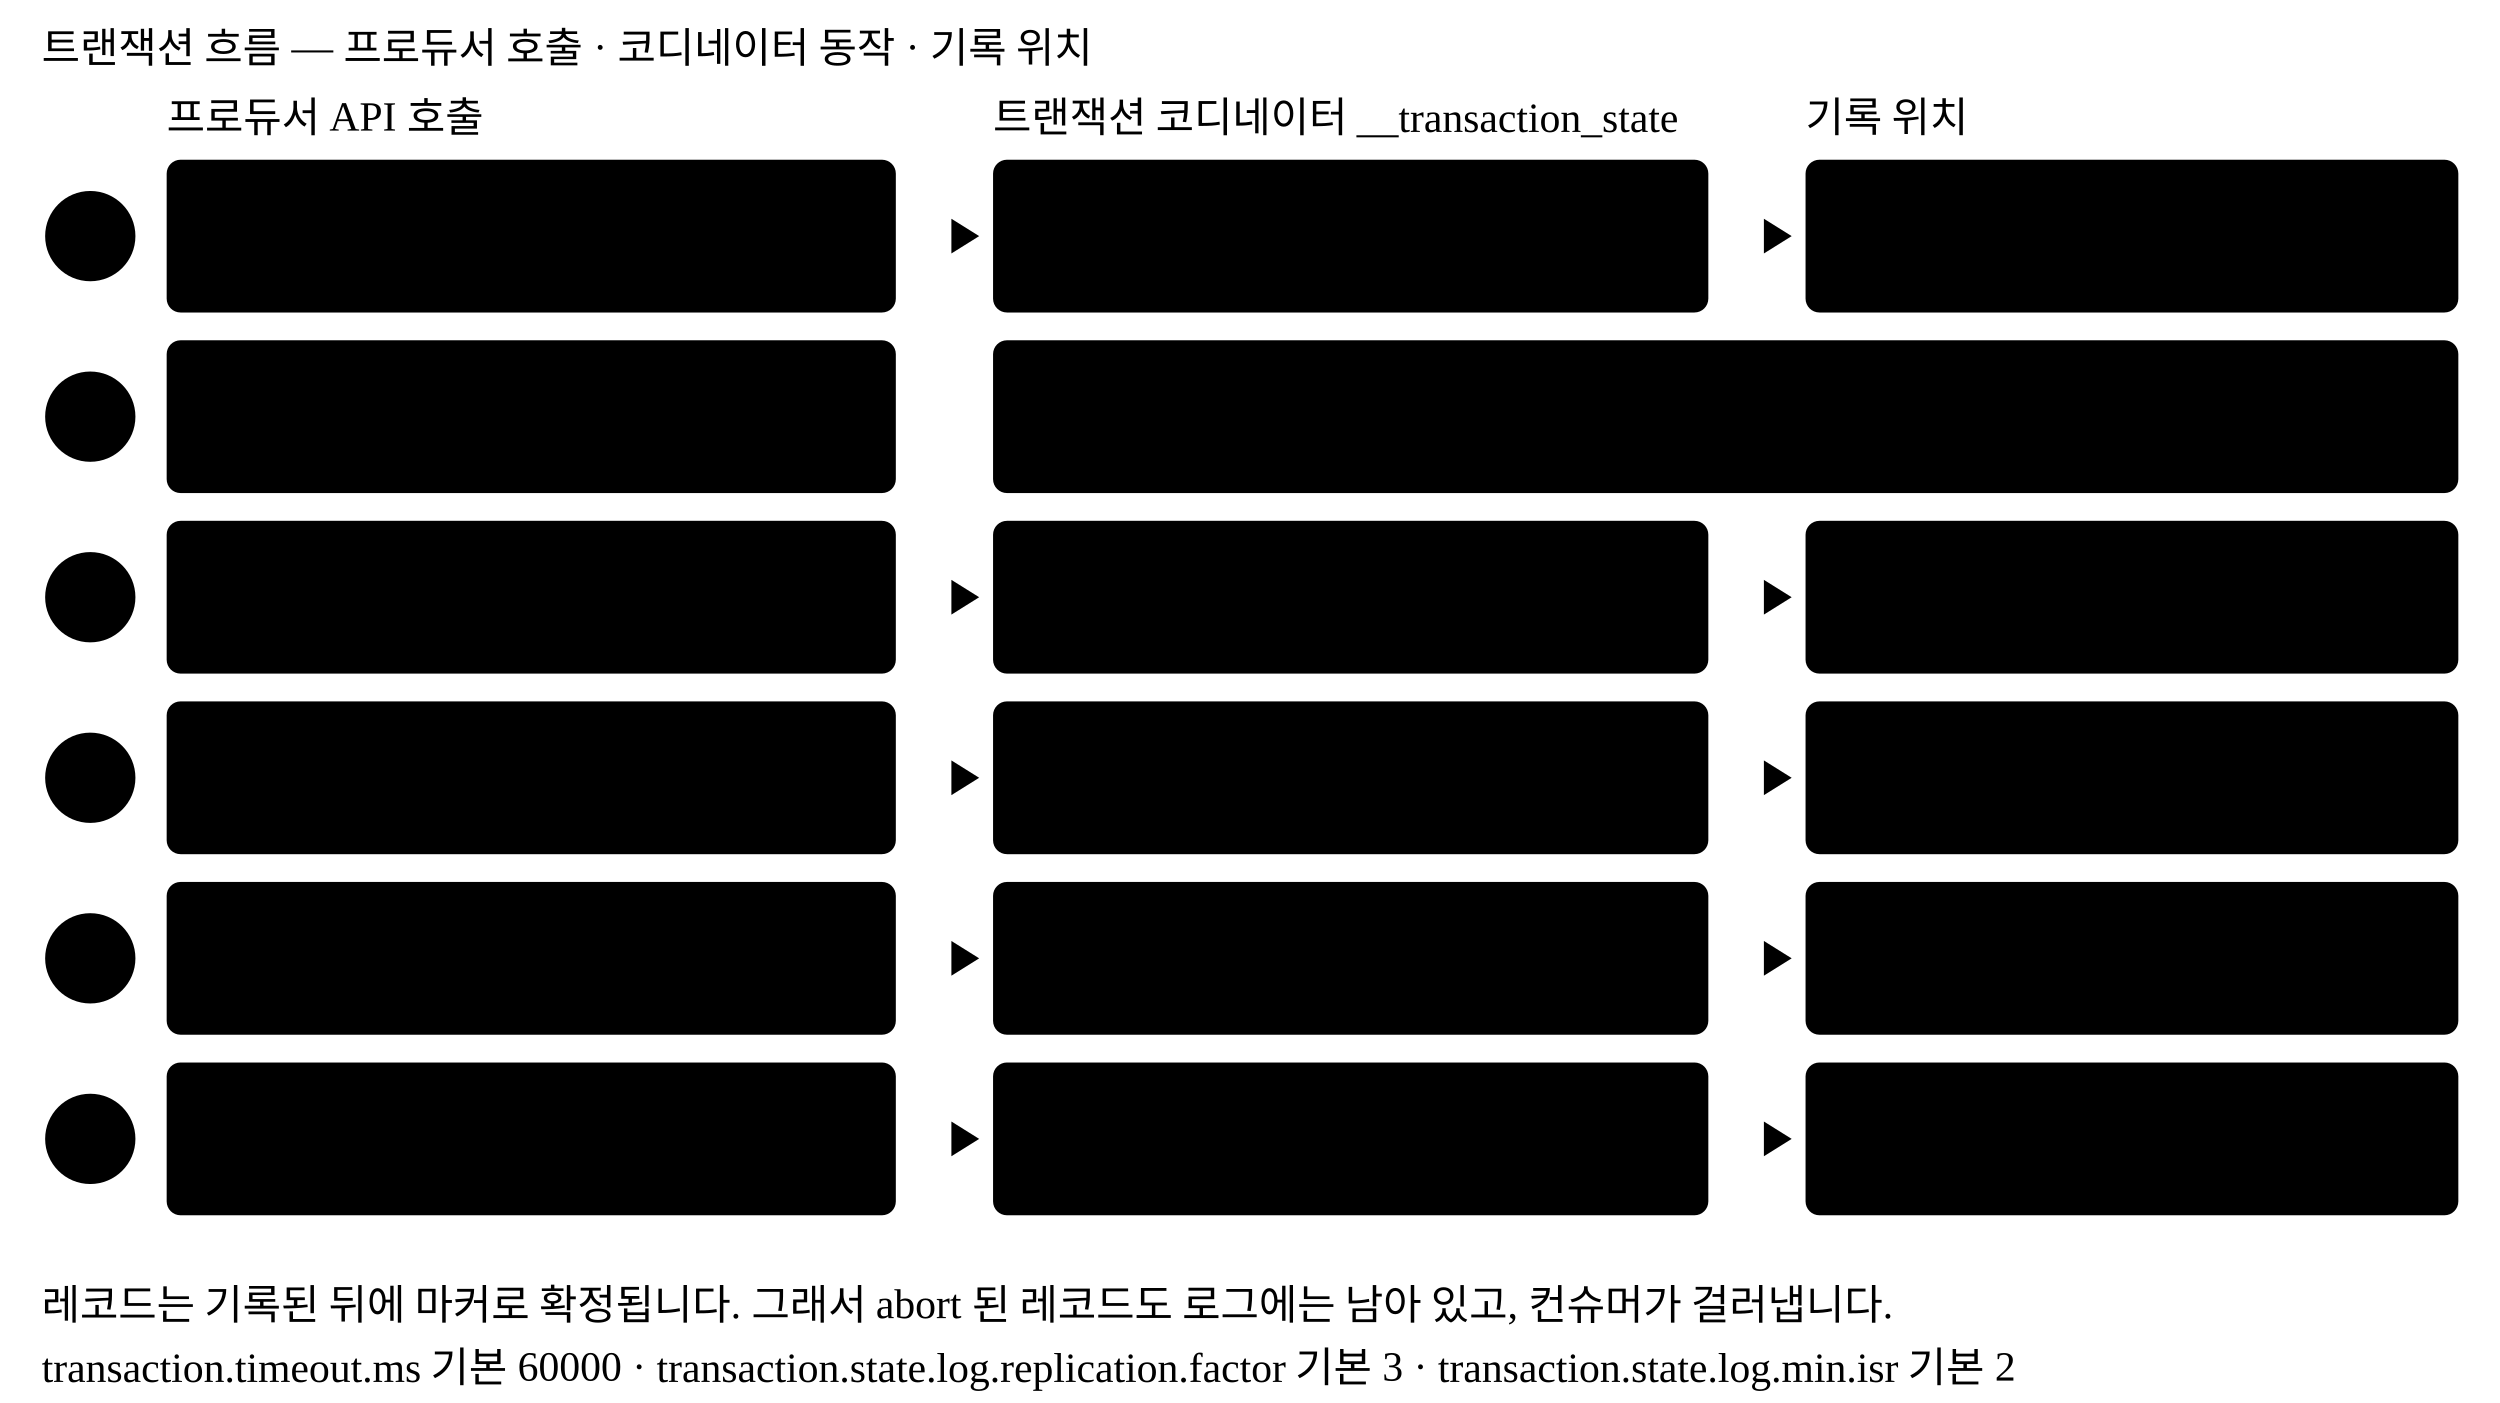
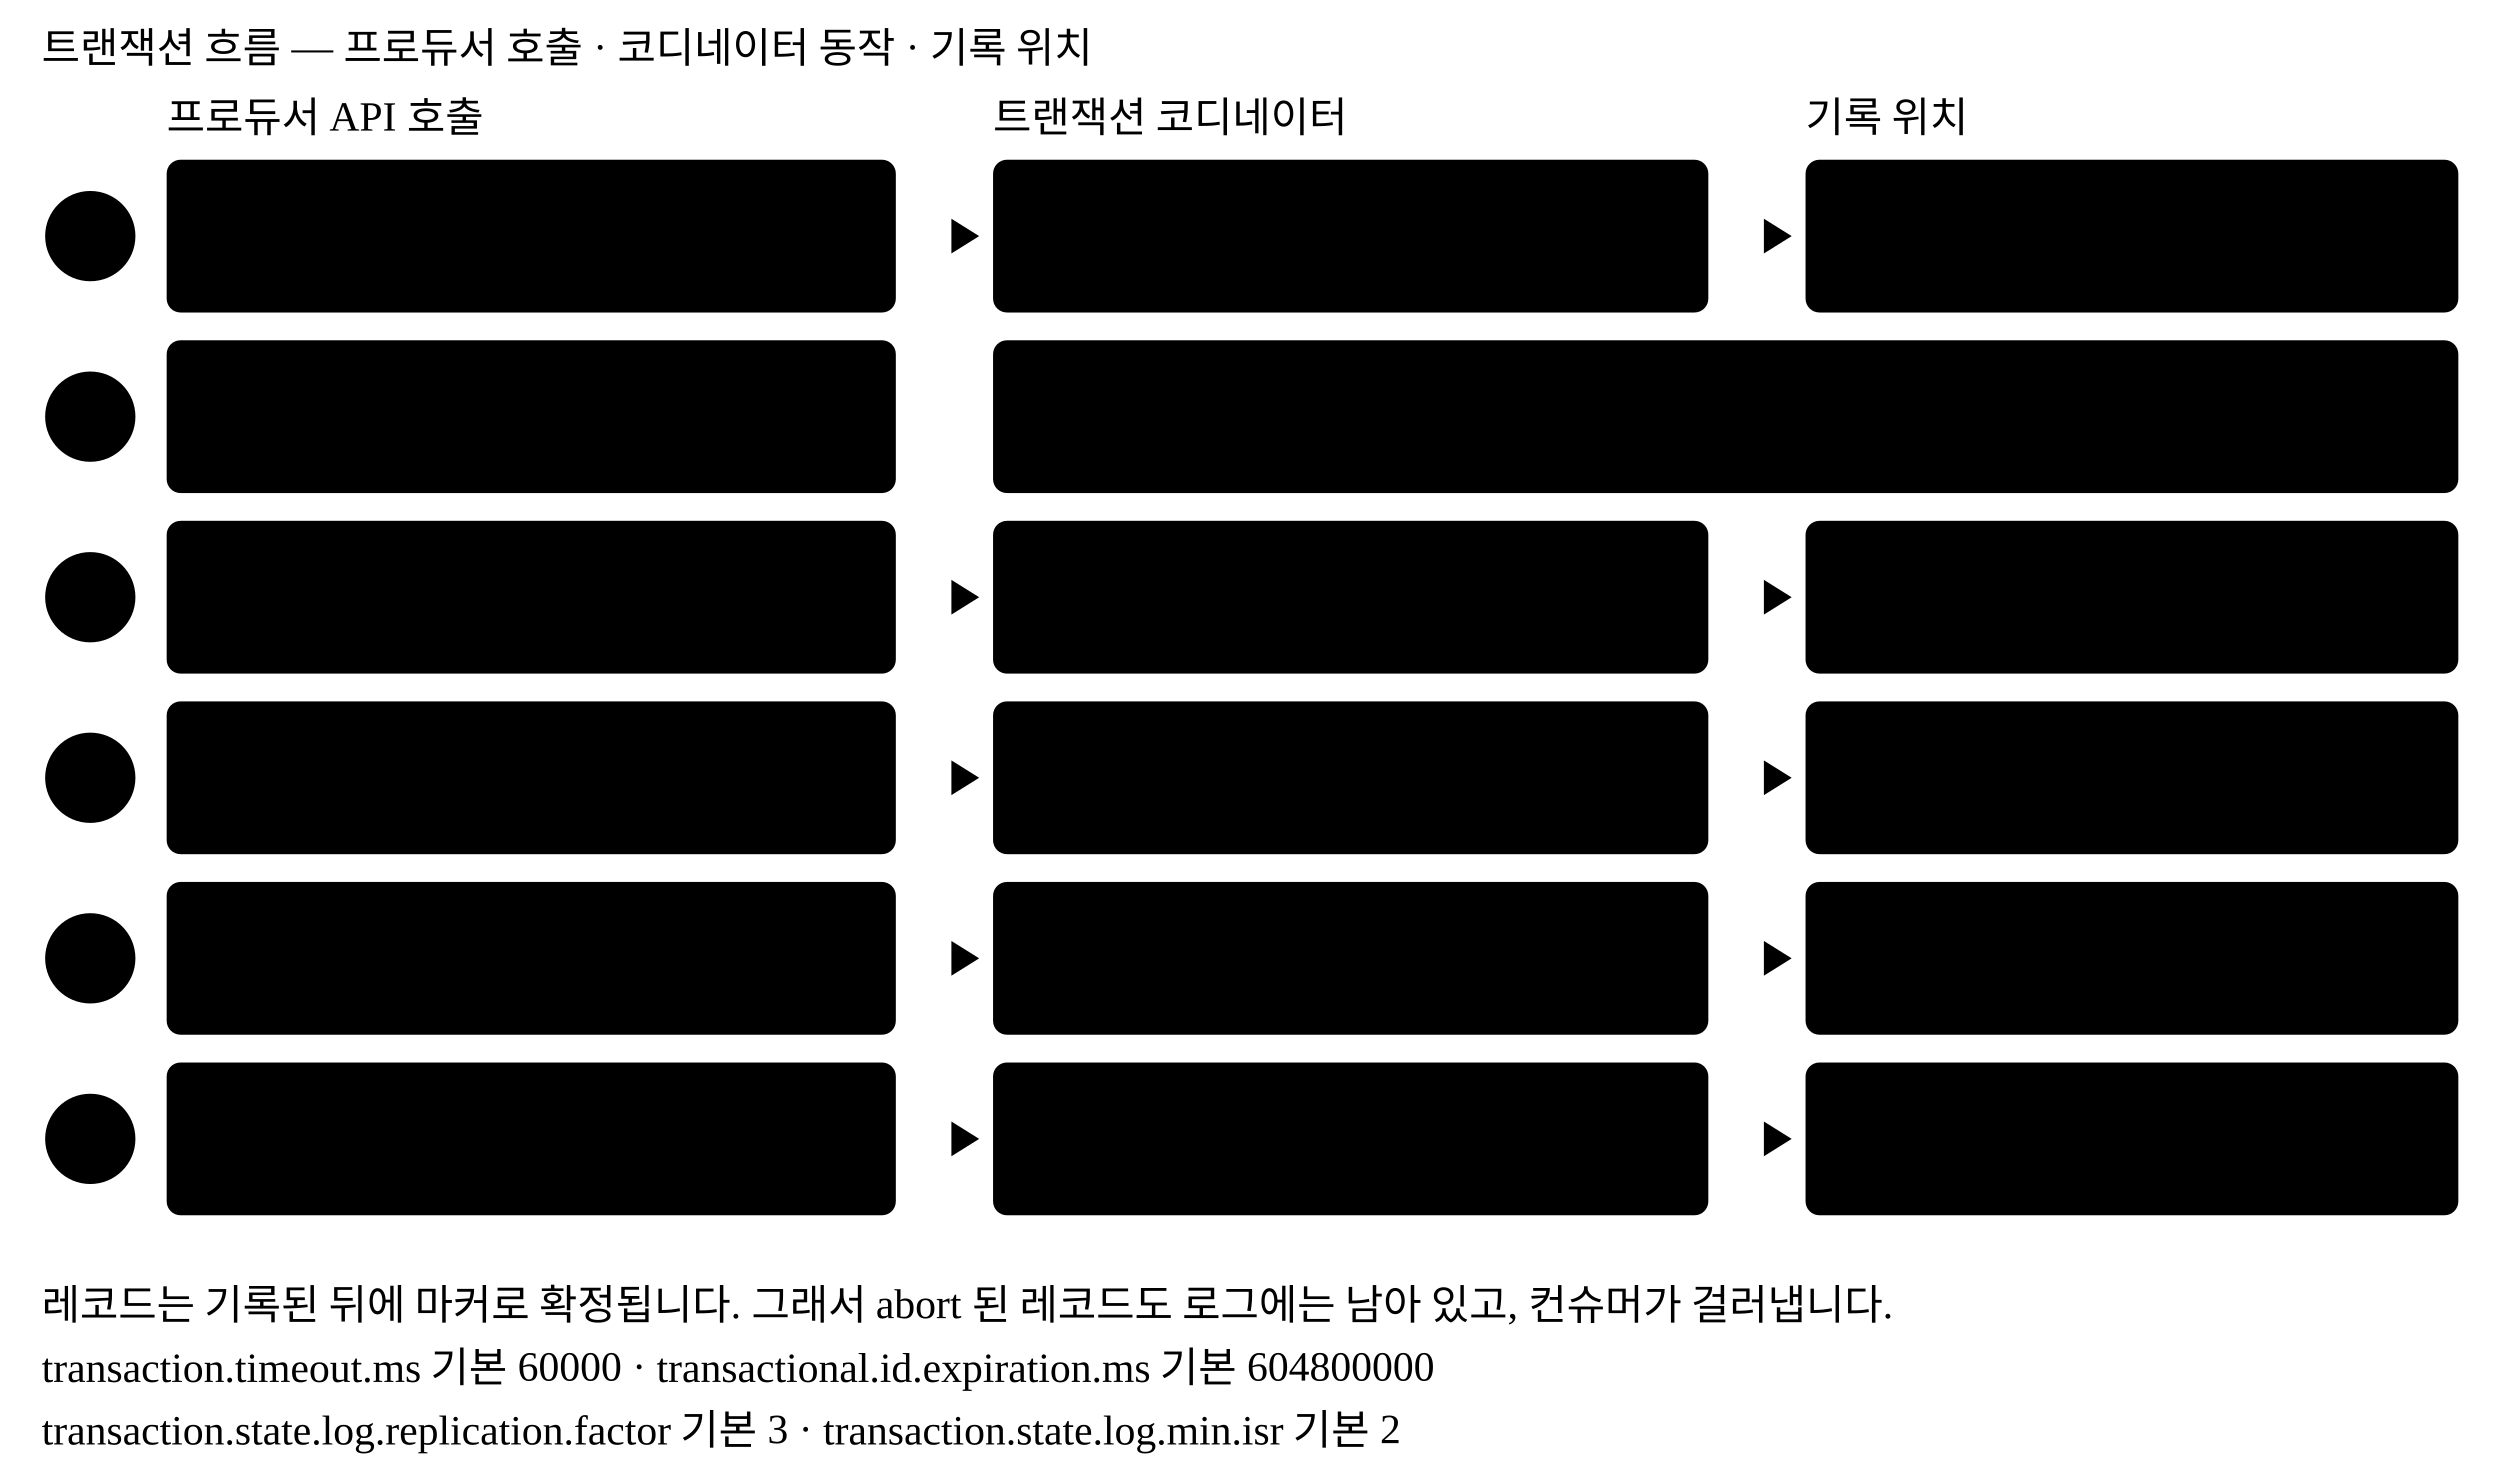
- <svg viewBox="0 0 720 404" role="img" class="kg-diagram" aria-labelledby="d051-title d051-desc" preserveAspectRatio="xMidYMid meet">
+ <svg viewBox="0 0 720 424" role="img" class="kg-diagram" aria-labelledby="d051-title d051-desc" preserveAspectRatio="xMidYMid meet">
  <text x="12" y="18" class="dg-fs-md dg-bold">트랜잭션 흐름 — 프로듀서 호출 · 코디네이터 동작 · 기록 위치</text>
  <text x="48" y="38" class="dg-fs-sm dg-bold">프로듀서 API 호출</text>
-   <text x="286" y="38" class="dg-fs-sm dg-bold">트랜잭션 코디네이터 <tspan class="dg-mono dg-muted">__transaction_state</tspan>
-   </text>
+   <text x="286" y="38" class="dg-fs-sm dg-bold">트랜잭션 코디네이터</text>
  <text x="520" y="38" class="dg-fs-sm dg-bold">기록 위치</text>
  <g data-dg="step-1">
    <circle class="dg-node" cx="26" cy="68" r="13" />
    <text class="dg-fs-sm dg-bold dg-num" x="26" y="73" text-anchor="middle">1</text>
    <rect class="dg-node" x="48" y="46" width="210" height="44" rx="4" />
    <text class="dg-fs-sm dg-mono dg-bold" x="58" y="66">initTransactions()</text>
    <text class="dg-fs-sm dg-muted" x="58" y="83">앱 시작 시 한 번만</text>
    <path class="dg-marker" d="M274,63 L282,68 L274,73 Z" />
    <line class="dg-edge" x1="258" y1="68" x2="275" y2="68" />
    <rect class="dg-node" x="286" y="46" width="206" height="44" rx="4" />
    <text class="dg-fs-sm" x="294" y="64">코디네이터 찾기 →</text>
    <text class="dg-fs-sm" x="294" y="81">
      <tspan class="dg-bold">PID · epoch 발급</tspan>, 미완 정리</text>
    <path class="dg-marker" d="M508,63 L516,68 L508,73 Z" />
    <line class="dg-edge" x1="492" y1="68" x2="509" y2="68" />
    <rect class="dg-node dg-node--alt" x="520" y="46" width="188" height="44" rx="4" />
    <text class="dg-fs-sm dg-mono" x="528" y="66">__transaction_state</text>
    <text class="dg-fs-sm dg-muted" x="528" y="83">Empty 상태로 초기화</text>
  </g>
  <g data-dg="step-2">
    <circle class="dg-node" cx="26" cy="120" r="13" />
    <text class="dg-fs-sm dg-bold dg-num" x="26" y="125" text-anchor="middle">2</text>
    <rect class="dg-node" x="48" y="98" width="210" height="44" rx="4" />
    <text class="dg-fs-sm dg-mono dg-bold" x="58" y="118">beginTransaction()</text>
    <text class="dg-fs-sm dg-muted" x="58" y="135">트랜잭션마다 호출</text>
    <line class="dg-edge dg-edge--muted dg-edge--dotted" x1="258" y1="120" x2="286" y2="120" />
    <rect class="dg-node--empty" x="286" y="98" width="422" height="44" rx="4" />
    <text class="dg-fs-sm dg-bold" x="298" y="118">브로커와 통신하지 않습니다 — 클라이언트 로컬 상태만 바뀝니다</text>
    <text class="dg-fs-sm dg-muted" x="298" y="135">코디네이터에는 첫 send() 시점에 처음 기록됩니다</text>
  </g>
  <g data-dg="step-3">
    <circle class="dg-node" cx="26" cy="172" r="13" />
    <text class="dg-fs-sm dg-bold dg-num" x="26" y="177" text-anchor="middle">3</text>
    <rect class="dg-node" x="48" y="150" width="210" height="44" rx="4" />
    <text class="dg-fs-sm dg-mono dg-bold" x="58" y="170">send(record)</text>
    <text class="dg-fs-sm dg-muted" x="58" y="187">여러 토픽·파티션 가능</text>
    <path class="dg-marker" d="M274,167 L282,172 L274,177 Z" />
    <line class="dg-edge" x1="258" y1="172" x2="275" y2="172" />
    <rect class="dg-node" x="286" y="150" width="206" height="44" rx="4" />
    <text class="dg-fs-sm dg-mono" x="294" y="168">AddPartitionsToTxn</text>
    <text class="dg-fs-sm dg-muted" x="294" y="185">참여 파티션 목록을 기록</text>
    <path class="dg-marker" d="M508,167 L516,172 L508,177 Z" />
    <line class="dg-edge" x1="492" y1="172" x2="509" y2="172" />
    <rect class="dg-node dg-node--alt" x="520" y="150" width="188" height="44" rx="4" />
    <text class="dg-fs-sm" x="528" y="168">대상 토픽 파티션</text>
    <text class="dg-fs-sm dg-muted" x="528" y="185">이미 로그에 있지만 미확정</text>
  </g>
  <g data-dg="step-4">
    <circle class="dg-node" cx="26" cy="224" r="13" />
    <text class="dg-fs-sm dg-bold dg-num" x="26" y="229" text-anchor="middle">4</text>
    <rect class="dg-node" x="48" y="202" width="210" height="44" rx="4" />
    <text class="dg-fs-sm dg-mono dg-bold" x="58" y="222">sendOffsets</text>
    <text class="dg-fs-sm dg-mono dg-bold" x="58" y="239">ToTransaction()</text>
    <path class="dg-marker" d="M274,219 L282,224 L274,229 Z" />
    <line class="dg-edge" x1="258" y1="224" x2="275" y2="224" />
    <rect class="dg-node" x="286" y="202" width="206" height="44" rx="4" />
    <text class="dg-fs-sm dg-mono" x="294" y="220">AddOffsetsToTxn</text>
    <text class="dg-fs-sm dg-mono" x="294" y="237">TxnOffsetCommit</text>
    <path class="dg-marker" d="M508,219 L516,224 L508,229 Z" />
    <line class="dg-edge" x1="492" y1="224" x2="509" y2="224" />
    <rect class="dg-node dg-node--alt" x="520" y="202" width="188" height="44" rx="4" />
    <text class="dg-fs-sm dg-mono" x="528" y="220">__consumer_offsets</text>
    <text class="dg-fs-sm dg-bold" x="528" y="237">같은 트랜잭션 안에서</text>
  </g>
  <g data-dg="step-5">
    <circle class="dg-node dg-node--accent" cx="26" cy="276" r="13" />
    <text class="dg-fs-sm dg-bold dg-num" x="26" y="281" text-anchor="middle">5</text>
    <rect class="dg-node dg-node--accent" x="48" y="254" width="210" height="44" rx="4" />
    <text class="dg-fs-sm dg-mono dg-bold" x="58" y="274">commitTransaction()</text>
    <text class="dg-fs-sm" x="58" y="291">여기서 원자성이 확정</text>
    <path class="dg-marker--accent" d="M274,271 L282,276 L274,281 Z" />
    <line class="dg-edge dg-edge--accent" x1="258" y1="276" x2="275" y2="276" />
    <rect class="dg-node dg-node--accent" x="286" y="254" width="206" height="44" rx="4" />
    <text class="dg-fs-sm dg-mono" x="294" y="272">EndTxn</text>
-     <text class="dg-fs-sm" x="294" y="289">PREPARE → 마커 → COMPLETE</text>
+     <text class="dg-fs-sm" x="294" y="289">PREPARE → 마커 → 완료</text>
    <path class="dg-marker--accent" d="M508,271 L516,276 L508,281 Z" />
    <line class="dg-edge dg-edge--accent" x1="492" y1="276" x2="509" y2="276" />
    <rect class="dg-node dg-node--accent" x="520" y="254" width="188" height="44" rx="4" />
    <text class="dg-fs-sm dg-bold" x="528" y="272">모든 참여 파티션에</text>
    <text class="dg-fs-sm" x="528" y="289">COMMIT 마커 기록</text>
  </g>
  <g data-dg="step-6">
    <circle class="dg-node dg-node--danger" cx="26" cy="328" r="13" />
    <text class="dg-fs-sm dg-bold dg-num" x="26" y="333" text-anchor="middle">6</text>
    <rect class="dg-node dg-node--danger" x="48" y="306" width="210" height="44" rx="4" />
    <text class="dg-fs-sm dg-mono dg-bold" x="58" y="326">abortTransaction()</text>
    <text class="dg-fs-sm dg-muted" x="58" y="343">예외 처리 경로</text>
    <path class="dg-marker--danger" d="M274,323 L282,328 L274,333 Z" />
    <line class="dg-edge dg-edge--danger" x1="258" y1="328" x2="275" y2="328" />
    <rect class="dg-node dg-node--danger" x="286" y="306" width="206" height="44" rx="4" />
    <text class="dg-fs-sm dg-mono" x="294" y="324">EndTxn (ABORT)</text>
    <text class="dg-fs-sm dg-muted" x="294" y="341">오프셋 커밋도 함께 무효</text>
    <path class="dg-marker--danger" d="M508,323 L516,328 L508,333 Z" />
    <line class="dg-edge dg-edge--danger" x1="492" y1="328" x2="509" y2="328" />
    <rect class="dg-node dg-node--danger" x="520" y="306" width="188" height="44" rx="4" />
    <text class="dg-fs-sm dg-bold" x="528" y="324">ABORT 마커 기록</text>
    <text class="dg-fs-sm dg-muted" x="528" y="341">read_committed 가 건너뜀</text>
  </g>
  <line class="dg-grid" x1="12" y1="362" x2="708" y2="362" />
  <text class="dg-fs-sm" x="12" y="380">레코드는 <tspan class="dg-bold">기록된 뒤에 마커로 확정</tspan>됩니다. 그래서 abort 된 레코드도 로그에는 남아 있고, 컨슈머가 걸러냅니다.</text>
  <text class="dg-fs-sm dg-muted" x="12" y="398">
-     <tspan class="dg-mono">transaction.timeout.ms</tspan> 기본 60000 · <tspan class="dg-mono">transaction.state.log.replication.factor</tspan> 기본 3 · <tspan class="dg-mono">transaction.state.log.min.isr</tspan> 기본 2</text>
+     <tspan class="dg-mono">transaction.timeout.ms</tspan> 기본 60000 · <tspan class="dg-mono">transactional.id.expiration.ms</tspan> 기본 604800000</text>
+   <text class="dg-fs-sm dg-muted" x="12" y="416">
+     <tspan class="dg-mono">transaction.state.log.replication.factor</tspan> 기본 3 · <tspan class="dg-mono">transaction.state.log.min.isr</tspan> 기본 2</text>
</svg>
